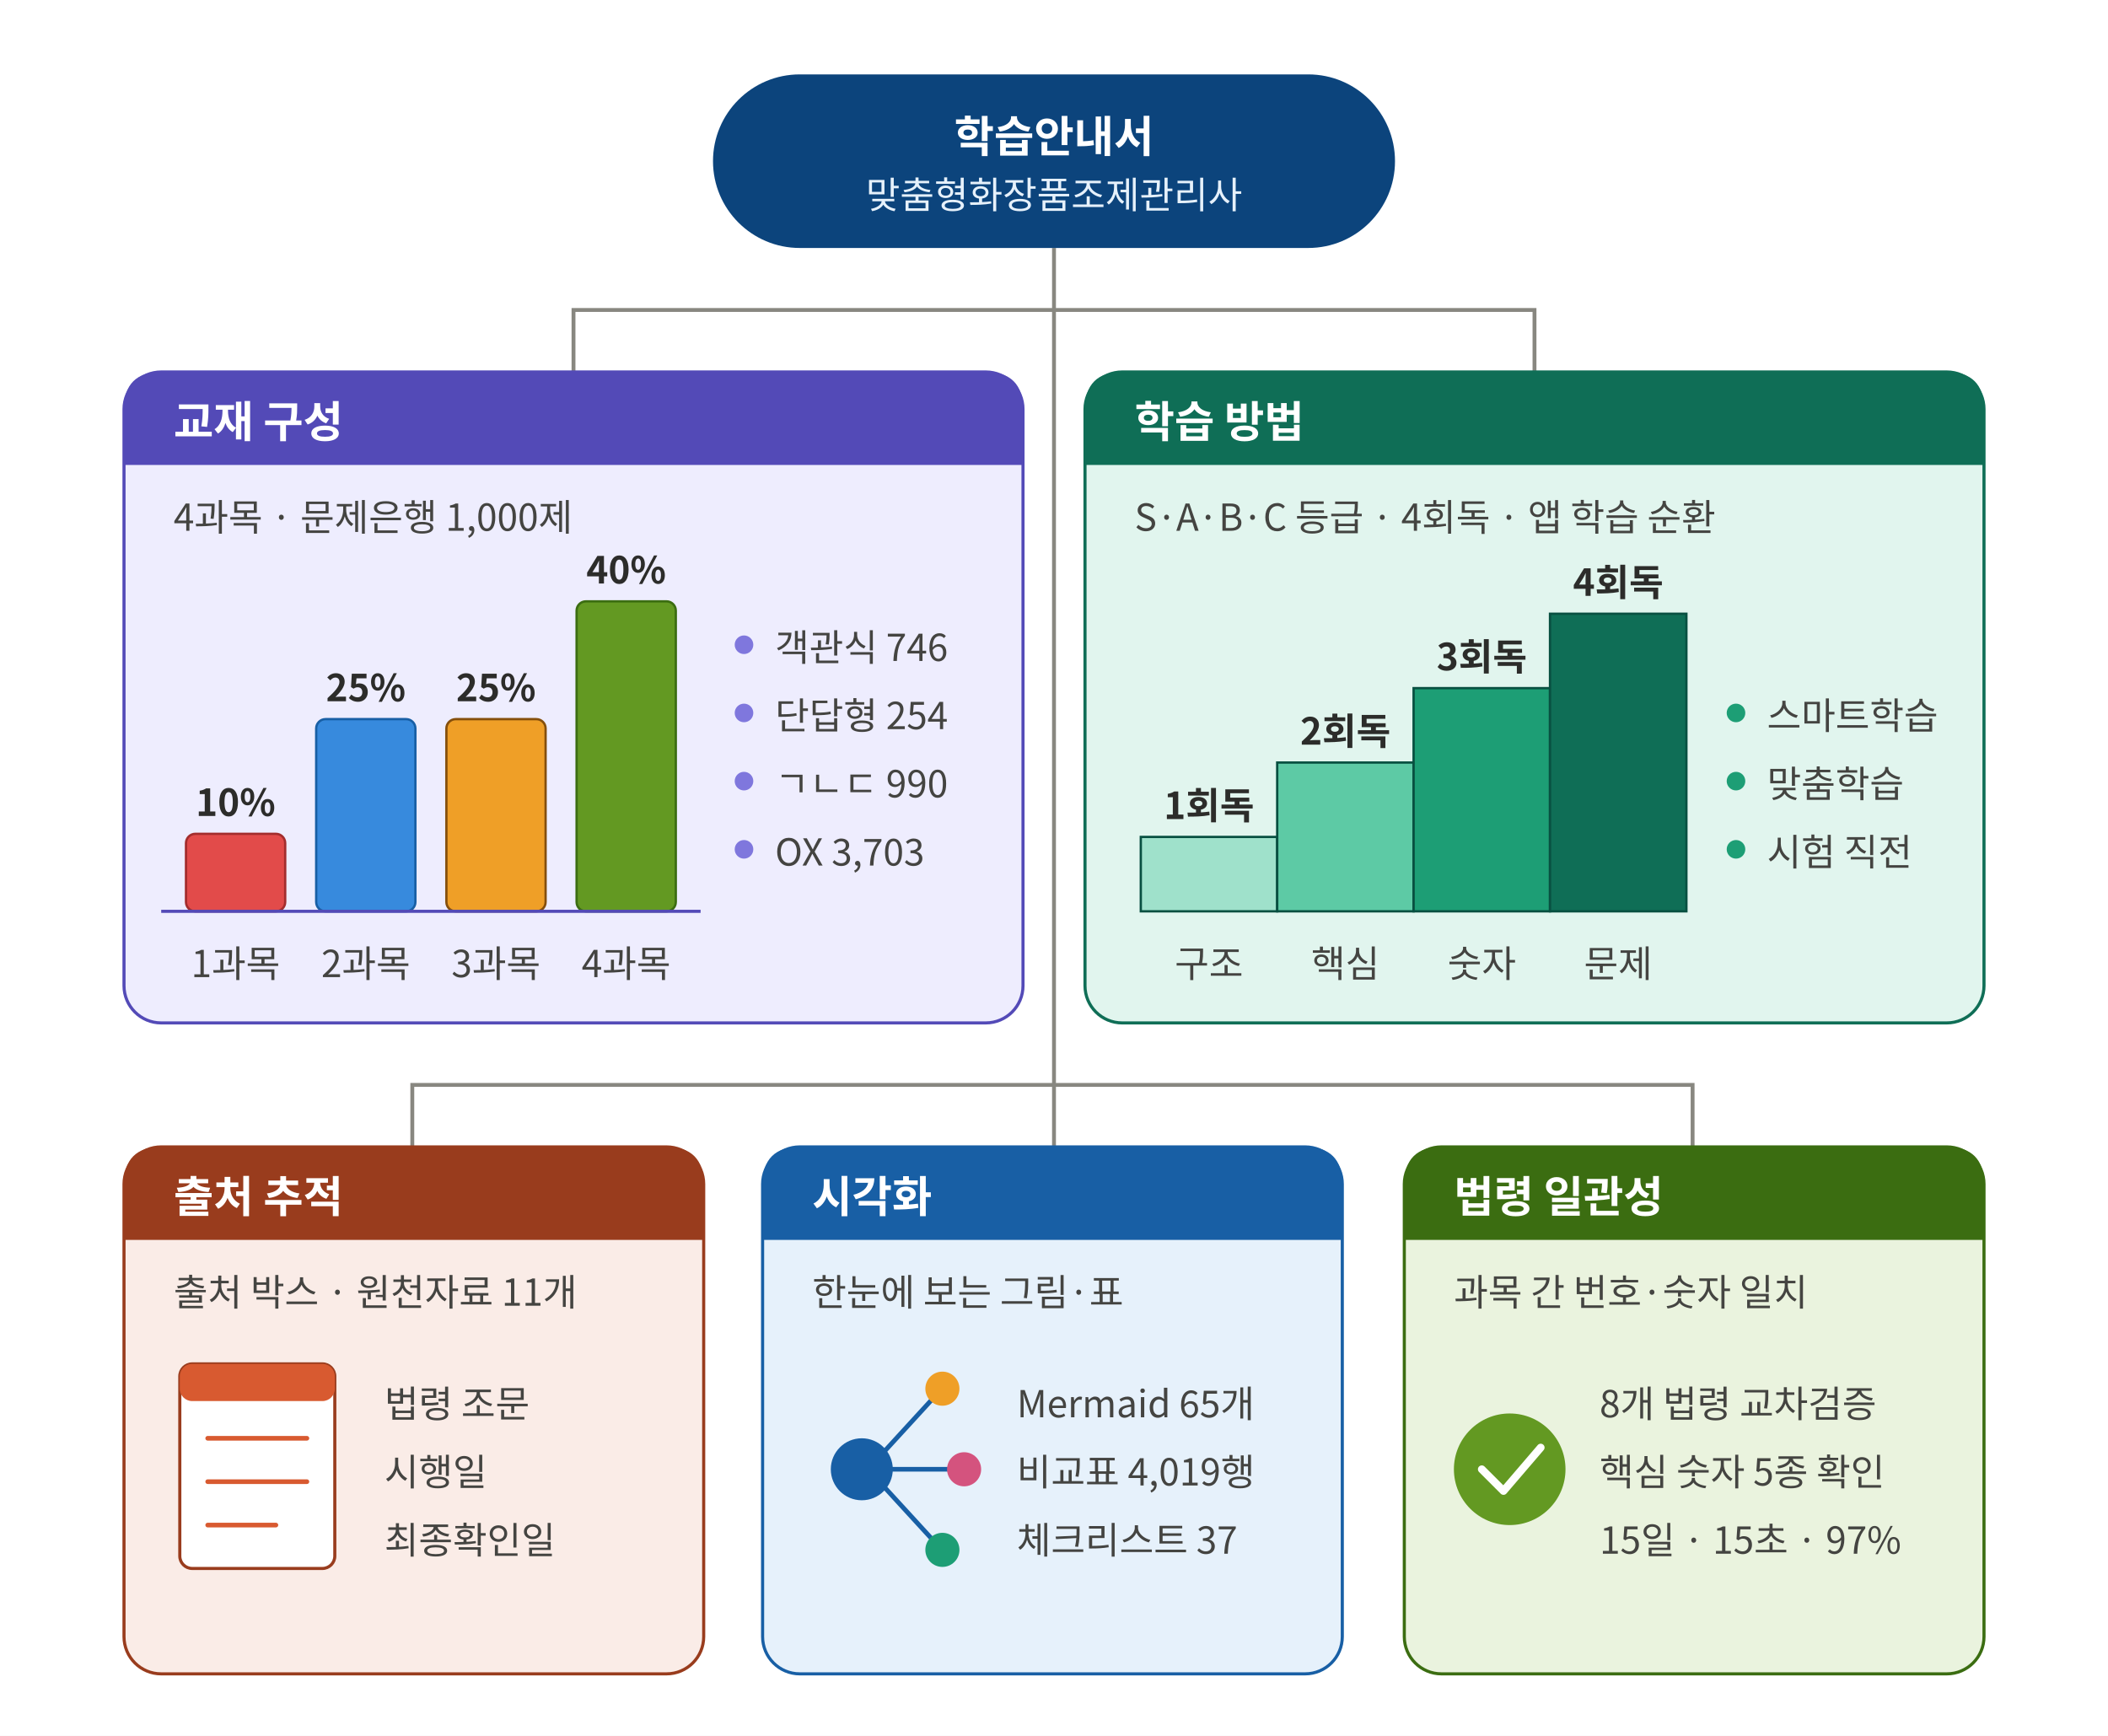
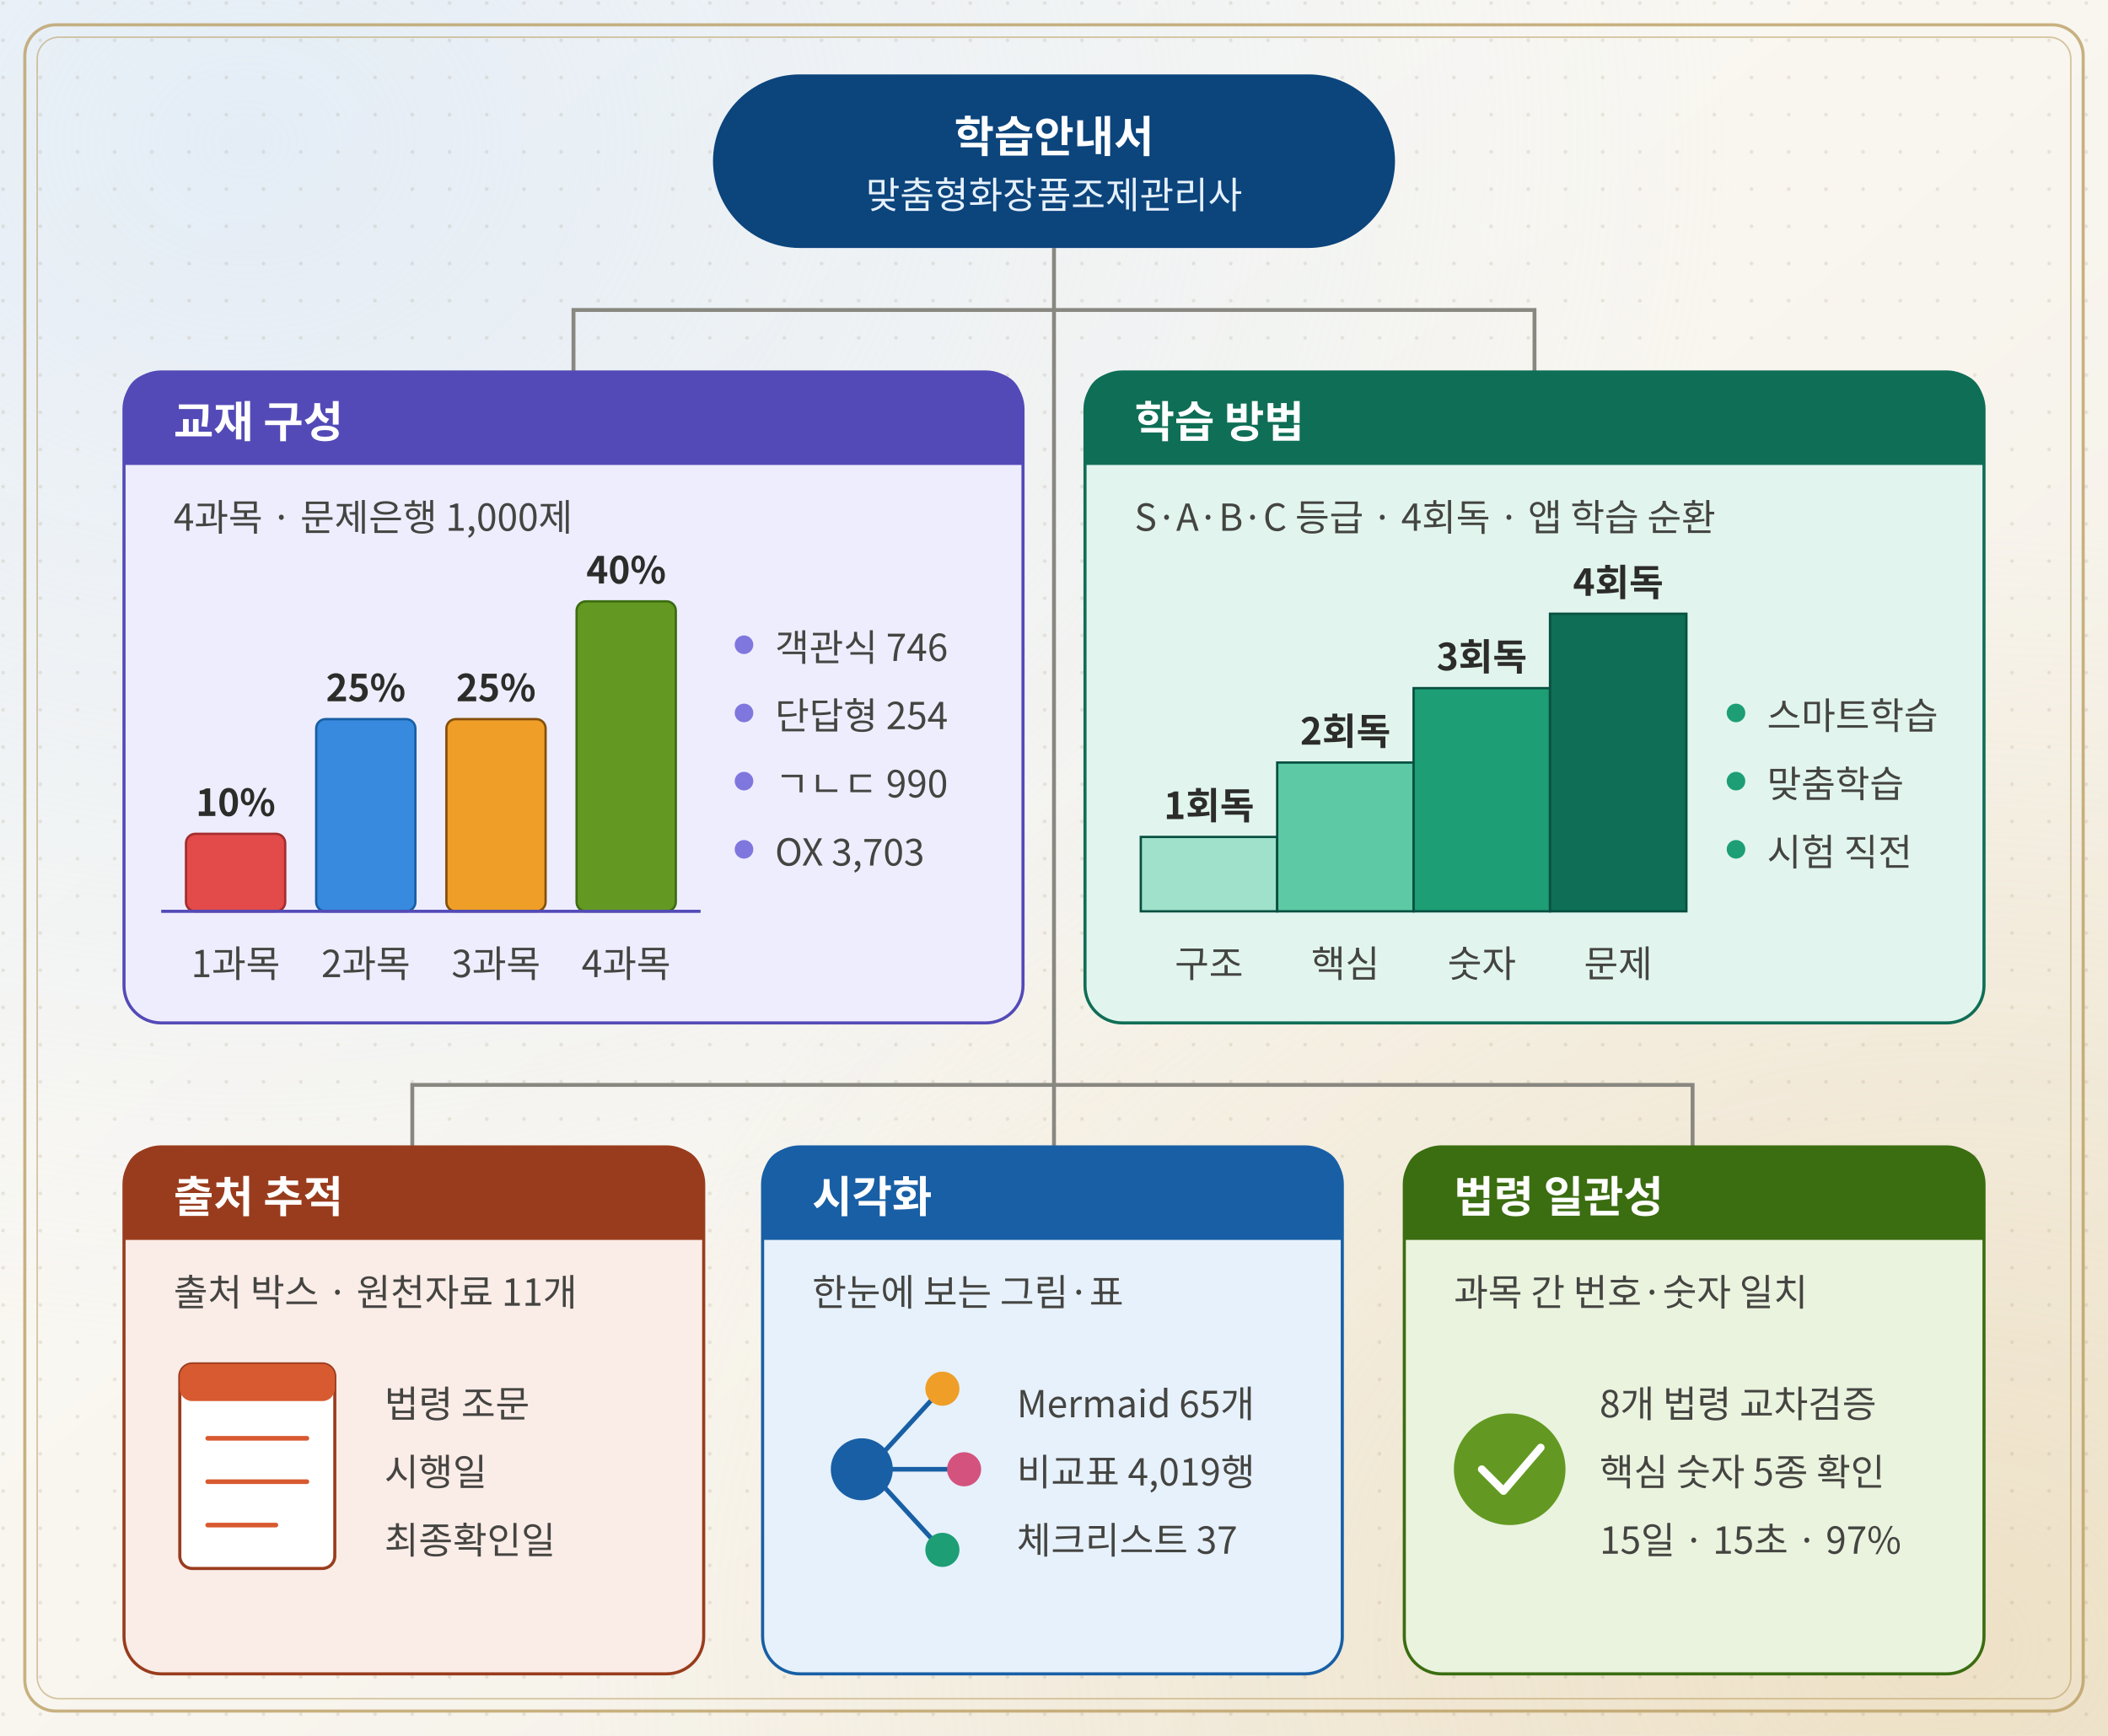
<svg xmlns="http://www.w3.org/2000/svg" width="1360" height="1120" viewBox="0 0 680 560" role="img" aria-labelledby="t d">
  <style>
text{font-family:"Noto Sans CJK KR","Noto Sans KR","Pretendard","Apple SD Gothic Neo","Malgun Gothic","NanumGothic",sans-serif}
.tw{font-size:14px;font-weight:700;fill:#FFFFFF}
.tc{font-size:12px;font-weight:400;fill:#E6F1FB}
.ts{font-size:12px;font-weight:400;fill:#444441}
.tb{font-size:12px;font-weight:700;fill:#2C2C2A}
.wire{fill:none;stroke:#888780;stroke-width:1.25}
</style>
-   <rect width="680" height="560" fill="#FFFFFF" />
+   <defs>
+     <linearGradient id="bgBase" x1="0" y1="0" x2="1" y2="1">
+       <stop offset="0" stop-color="#FDFCF9" />
+       <stop offset="0.55" stop-color="#F8F5EE" />
+       <stop offset="1" stop-color="#F1ECE1" />
+     </linearGradient>
+     <radialGradient id="bgGlowA" cx="0.12" cy="0.08" r="0.7">
+       <stop offset="0" stop-color="#DCE8F5" stop-opacity="0.75" />
+       <stop offset="1" stop-color="#DCE8F5" stop-opacity="0" />
+     </radialGradient>
+     <radialGradient id="bgGlowB" cx="0.92" cy="0.95" r="0.65">
+       <stop offset="0" stop-color="#EBD9B4" stop-opacity="0.6" />
+       <stop offset="1" stop-color="#EBD9B4" stop-opacity="0" />
+     </radialGradient>
+     <pattern id="bgDots" width="12" height="12" patternUnits="userSpaceOnUse">
+       <circle cx="1" cy="1" r="0.6" fill="#8A7B5C" fill-opacity="0.16" />
+     </pattern>
+   </defs>
+   <rect width="680" height="560" fill="url(#bgBase)" />
+   <rect width="680" height="560" fill="url(#bgGlowA)" />
+   <rect width="680" height="560" fill="url(#bgGlowB)" />
+   <rect width="680" height="560" fill="url(#bgDots)" />
+   <rect x="8" y="8" width="664" height="544" rx="10" fill="none" stroke="#B79A5B" stroke-width="1" stroke-opacity="0.75" />
+   <rect x="12" y="12" width="656" height="536" rx="7" fill="none" stroke="#B79A5B" stroke-width="0.5" stroke-opacity="0.55" />
  <path class="wire" d="M340 80V100M185 120V100H495V120" />
  <path class="wire" d="M340 100V350M133 370V350H546V370M340 350V370" />
  <rect x="230" y="24" width="220" height="56" rx="28" fill="#0C447C" />
  <text class="tw" x="340" y="43" text-anchor="middle" dominant-baseline="central">학습안내서</text>
  <text class="tc" x="340" y="62" text-anchor="middle" dominant-baseline="central">맞춤형화장품조제관리사</text>
  <rect x="40" y="120" width="290" height="210" rx="12" fill="#EEEDFE" stroke="#534AB7" stroke-width="1" />
  <path d="M40 150V132Q40 120 52 120H318Q330 120 330 132V150Z" fill="#534AB7" />
  <text class="tw" x="56" y="135" dominant-baseline="central">교재 구성</text>
  <text class="ts" x="56" y="166" dominant-baseline="central">4과목 · 문제은행 1,000제</text>
  <rect x="60" y="269" width="32" height="25" rx="3" fill="#E24B4A" stroke="#A32D2D" stroke-width="0.75" />
  <text class="tb" x="76" y="258" text-anchor="middle" dominant-baseline="central">10%</text>
  <text class="ts" x="76" y="310" text-anchor="middle" dominant-baseline="central">1과목</text>
  <rect x="102" y="232" width="32" height="62" rx="3" fill="#378ADD" stroke="#185FA5" stroke-width="0.75" />
  <text class="tb" x="118" y="221" text-anchor="middle" dominant-baseline="central">25%</text>
  <text class="ts" x="118" y="310" text-anchor="middle" dominant-baseline="central">2과목</text>
  <rect x="144" y="232" width="32" height="62" rx="3" fill="#EF9F27" stroke="#854F0B" stroke-width="0.75" />
  <text class="tb" x="160" y="221" text-anchor="middle" dominant-baseline="central">25%</text>
  <text class="ts" x="160" y="310" text-anchor="middle" dominant-baseline="central">3과목</text>
  <rect x="186" y="194" width="32" height="100" rx="3" fill="#639922" stroke="#3B6D11" stroke-width="0.75" />
  <text class="tb" x="202" y="183" text-anchor="middle" dominant-baseline="central">40%</text>
  <text class="ts" x="202" y="310" text-anchor="middle" dominant-baseline="central">4과목</text>
  <line x1="52" y1="294" x2="226" y2="294" stroke="#534AB7" stroke-width="1" />
  <circle cx="240" cy="208" r="3" fill="#7F77DD" />
  <text class="ts" x="250" y="208" text-anchor="start" dominant-baseline="central">객관식 746</text>
  <circle cx="240" cy="230" r="3" fill="#7F77DD" />
  <text class="ts" x="250" y="230" text-anchor="start" dominant-baseline="central">단답형 254</text>
  <circle cx="240" cy="252" r="3" fill="#7F77DD" />
  <text class="ts" x="250" y="252" text-anchor="start" dominant-baseline="central">ㄱㄴㄷ 990</text>
  <circle cx="240" cy="274" r="3" fill="#7F77DD" />
  <text class="ts" x="250" y="274" text-anchor="start" dominant-baseline="central">OX 3,703</text>
  <rect x="350" y="120" width="290" height="210" rx="12" fill="#E1F5EE" stroke="#0F6E56" stroke-width="1" />
  <path d="M350 150V132Q350 120 362 120H628Q640 120 640 132V150Z" fill="#0F6E56" />
  <text class="tw" x="366" y="135" dominant-baseline="central">학습 방법</text>
  <text class="ts" x="366" y="166" dominant-baseline="central">S·A·B·C 등급 · 4회독 · 앱 학습 순환</text>
  <rect x="368" y="270" width="44" height="24" fill="#9FE1CB" stroke="#085041" stroke-width="0.75" />
  <text class="tb" x="390" y="259" text-anchor="middle" dominant-baseline="central">1회독</text>
  <text class="ts" x="390" y="310" text-anchor="middle" dominant-baseline="central">구조</text>
  <rect x="412" y="246" width="44" height="48" fill="#5DCAA5" stroke="#085041" stroke-width="0.75" />
  <text class="tb" x="434" y="235" text-anchor="middle" dominant-baseline="central">2회독</text>
  <text class="ts" x="434" y="310" text-anchor="middle" dominant-baseline="central">핵심</text>
  <rect x="456" y="222" width="44" height="72" fill="#1D9E75" stroke="#085041" stroke-width="0.75" />
  <text class="tb" x="478" y="211" text-anchor="middle" dominant-baseline="central">3회독</text>
  <text class="ts" x="478" y="310" text-anchor="middle" dominant-baseline="central">숫자</text>
  <rect x="500" y="198" width="44" height="96" fill="#0F6E56" stroke="#085041" stroke-width="0.75" />
  <text class="tb" x="522" y="187" text-anchor="middle" dominant-baseline="central">4회독</text>
  <text class="ts" x="522" y="310" text-anchor="middle" dominant-baseline="central">문제</text>
  <circle cx="560" cy="230" r="3" fill="#1D9E75" />
  <text class="ts" x="570" y="230" text-anchor="start" dominant-baseline="central">스마트학습</text>
  <circle cx="560" cy="252" r="3" fill="#1D9E75" />
  <text class="ts" x="570" y="252" text-anchor="start" dominant-baseline="central">맞춤학습</text>
  <circle cx="560" cy="274" r="3" fill="#1D9E75" />
  <text class="ts" x="570" y="274" text-anchor="start" dominant-baseline="central">시험 직전</text>
  <rect x="40" y="370" width="187" height="170" rx="12" fill="#FAECE7" stroke="#993C1D" stroke-width="1" />
  <path d="M40 400V382Q40 370 52 370H215Q227 370 227 382V400Z" fill="#993C1D" />
  <text class="tw" x="56" y="385" dominant-baseline="central">출처 추적</text>
  <text class="ts" x="56" y="416" dominant-baseline="central">출처 박스 · 원천자료 11개</text>
  <rect x="58" y="440" width="50" height="66" rx="4" fill="#FFFFFF" stroke="#993C1D" stroke-width="1" />
  <rect x="58" y="440" width="50" height="12" rx="4" fill="#D85A30" />
  <line x1="67" y1="464" x2="99" y2="464" stroke="#D85A30" stroke-width="1.5" stroke-linecap="round" />
  <line x1="67" y1="478" x2="99" y2="478" stroke="#D85A30" stroke-width="1.5" stroke-linecap="round" />
  <line x1="67" y1="492" x2="89" y2="492" stroke="#D85A30" stroke-width="1.5" stroke-linecap="round" />
  <text class="ts" x="124" y="452" text-anchor="start" dominant-baseline="central">법령 조문</text>
  <text class="ts" x="124" y="474" text-anchor="start" dominant-baseline="central">시행일</text>
  <text class="ts" x="124" y="496" text-anchor="start" dominant-baseline="central">최종확인일</text>
  <rect x="246" y="370" width="187" height="170" rx="12" fill="#E6F1FB" stroke="#185FA5" stroke-width="1" />
  <path d="M246 400V382Q246 370 258 370H421Q433 370 433 382V400Z" fill="#185FA5" />
  <text class="tw" x="262" y="385" dominant-baseline="central">시각화</text>
  <text class="ts" x="262" y="416" dominant-baseline="central">한눈에 보는 그림·표</text>
  <path d="M280 474L302 450M280 474L308 474M280 474L302 498" fill="none" stroke="#185FA5" stroke-width="1.5" stroke-linecap="round" />
  <circle cx="278" cy="474" r="10" fill="#185FA5" />
  <circle cx="304" cy="448" r="5.5" fill="#EF9F27" />
  <circle cx="311" cy="474" r="5.5" fill="#D4537E" />
  <circle cx="304" cy="500" r="5.5" fill="#1D9E75" />
  <text class="ts" x="328" y="452" text-anchor="start" dominant-baseline="central">Mermaid 65개</text>
  <text class="ts" x="328" y="474" text-anchor="start" dominant-baseline="central">비교표 4,019행</text>
  <text class="ts" x="328" y="496" text-anchor="start" dominant-baseline="central">체크리스트 37</text>
  <rect x="453" y="370" width="187" height="170" rx="12" fill="#EAF3DE" stroke="#3B6D11" stroke-width="1" />
  <path d="M453 400V382Q453 370 465 370H628Q640 370 640 382V400Z" fill="#3B6D11" />
  <text class="tw" x="469" y="385" dominant-baseline="central">법령 일관성</text>
  <text class="ts" x="469" y="416" dominant-baseline="central">과목 간 번호·숫자 일치</text>
  <circle cx="487" cy="474" r="18" fill="#639922" />
  <path d="M478 474L485 481L497 467" fill="none" stroke="#FFFFFF" stroke-width="2.5" stroke-linecap="round" stroke-linejoin="round" />
  <text class="ts" x="516" y="452" text-anchor="start" dominant-baseline="central">8개 법령 교차검증</text>
  <text class="ts" x="516" y="474" text-anchor="start" dominant-baseline="central">핵심 숫자 5종 확인</text>
  <text class="ts" x="516" y="496" text-anchor="start" dominant-baseline="central">15일 · 15초 · 97%</text>
</svg>
